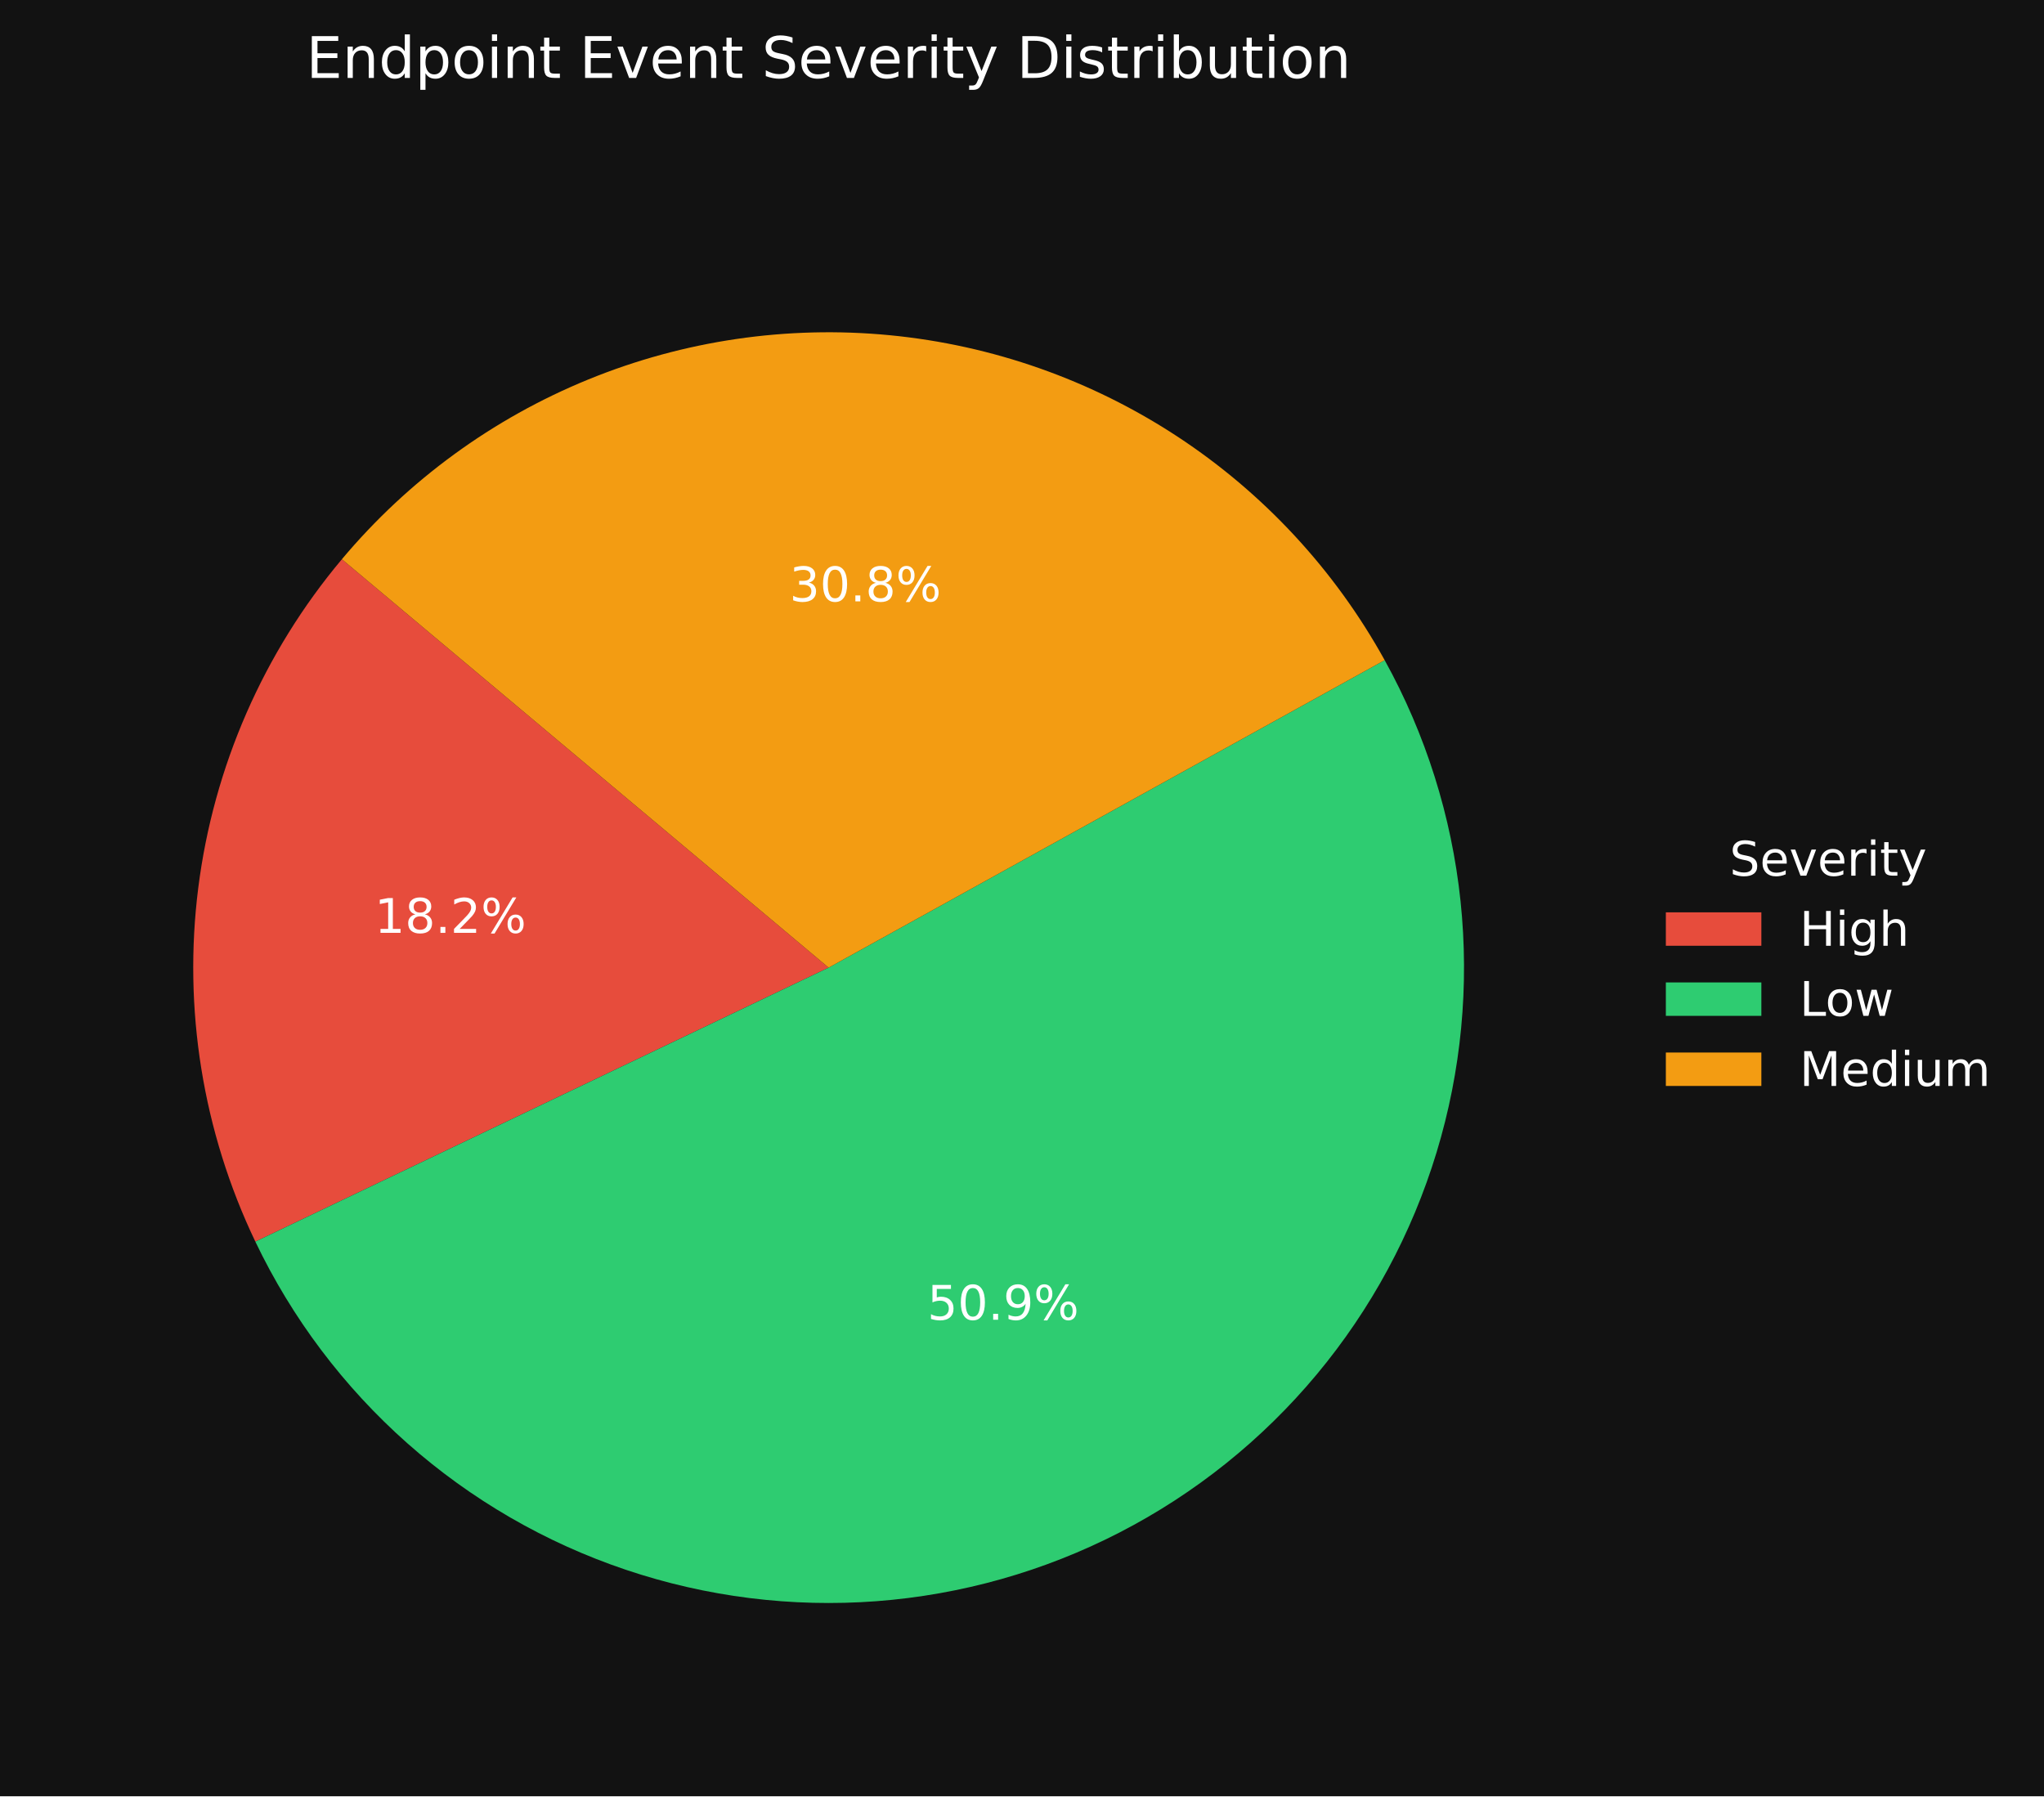
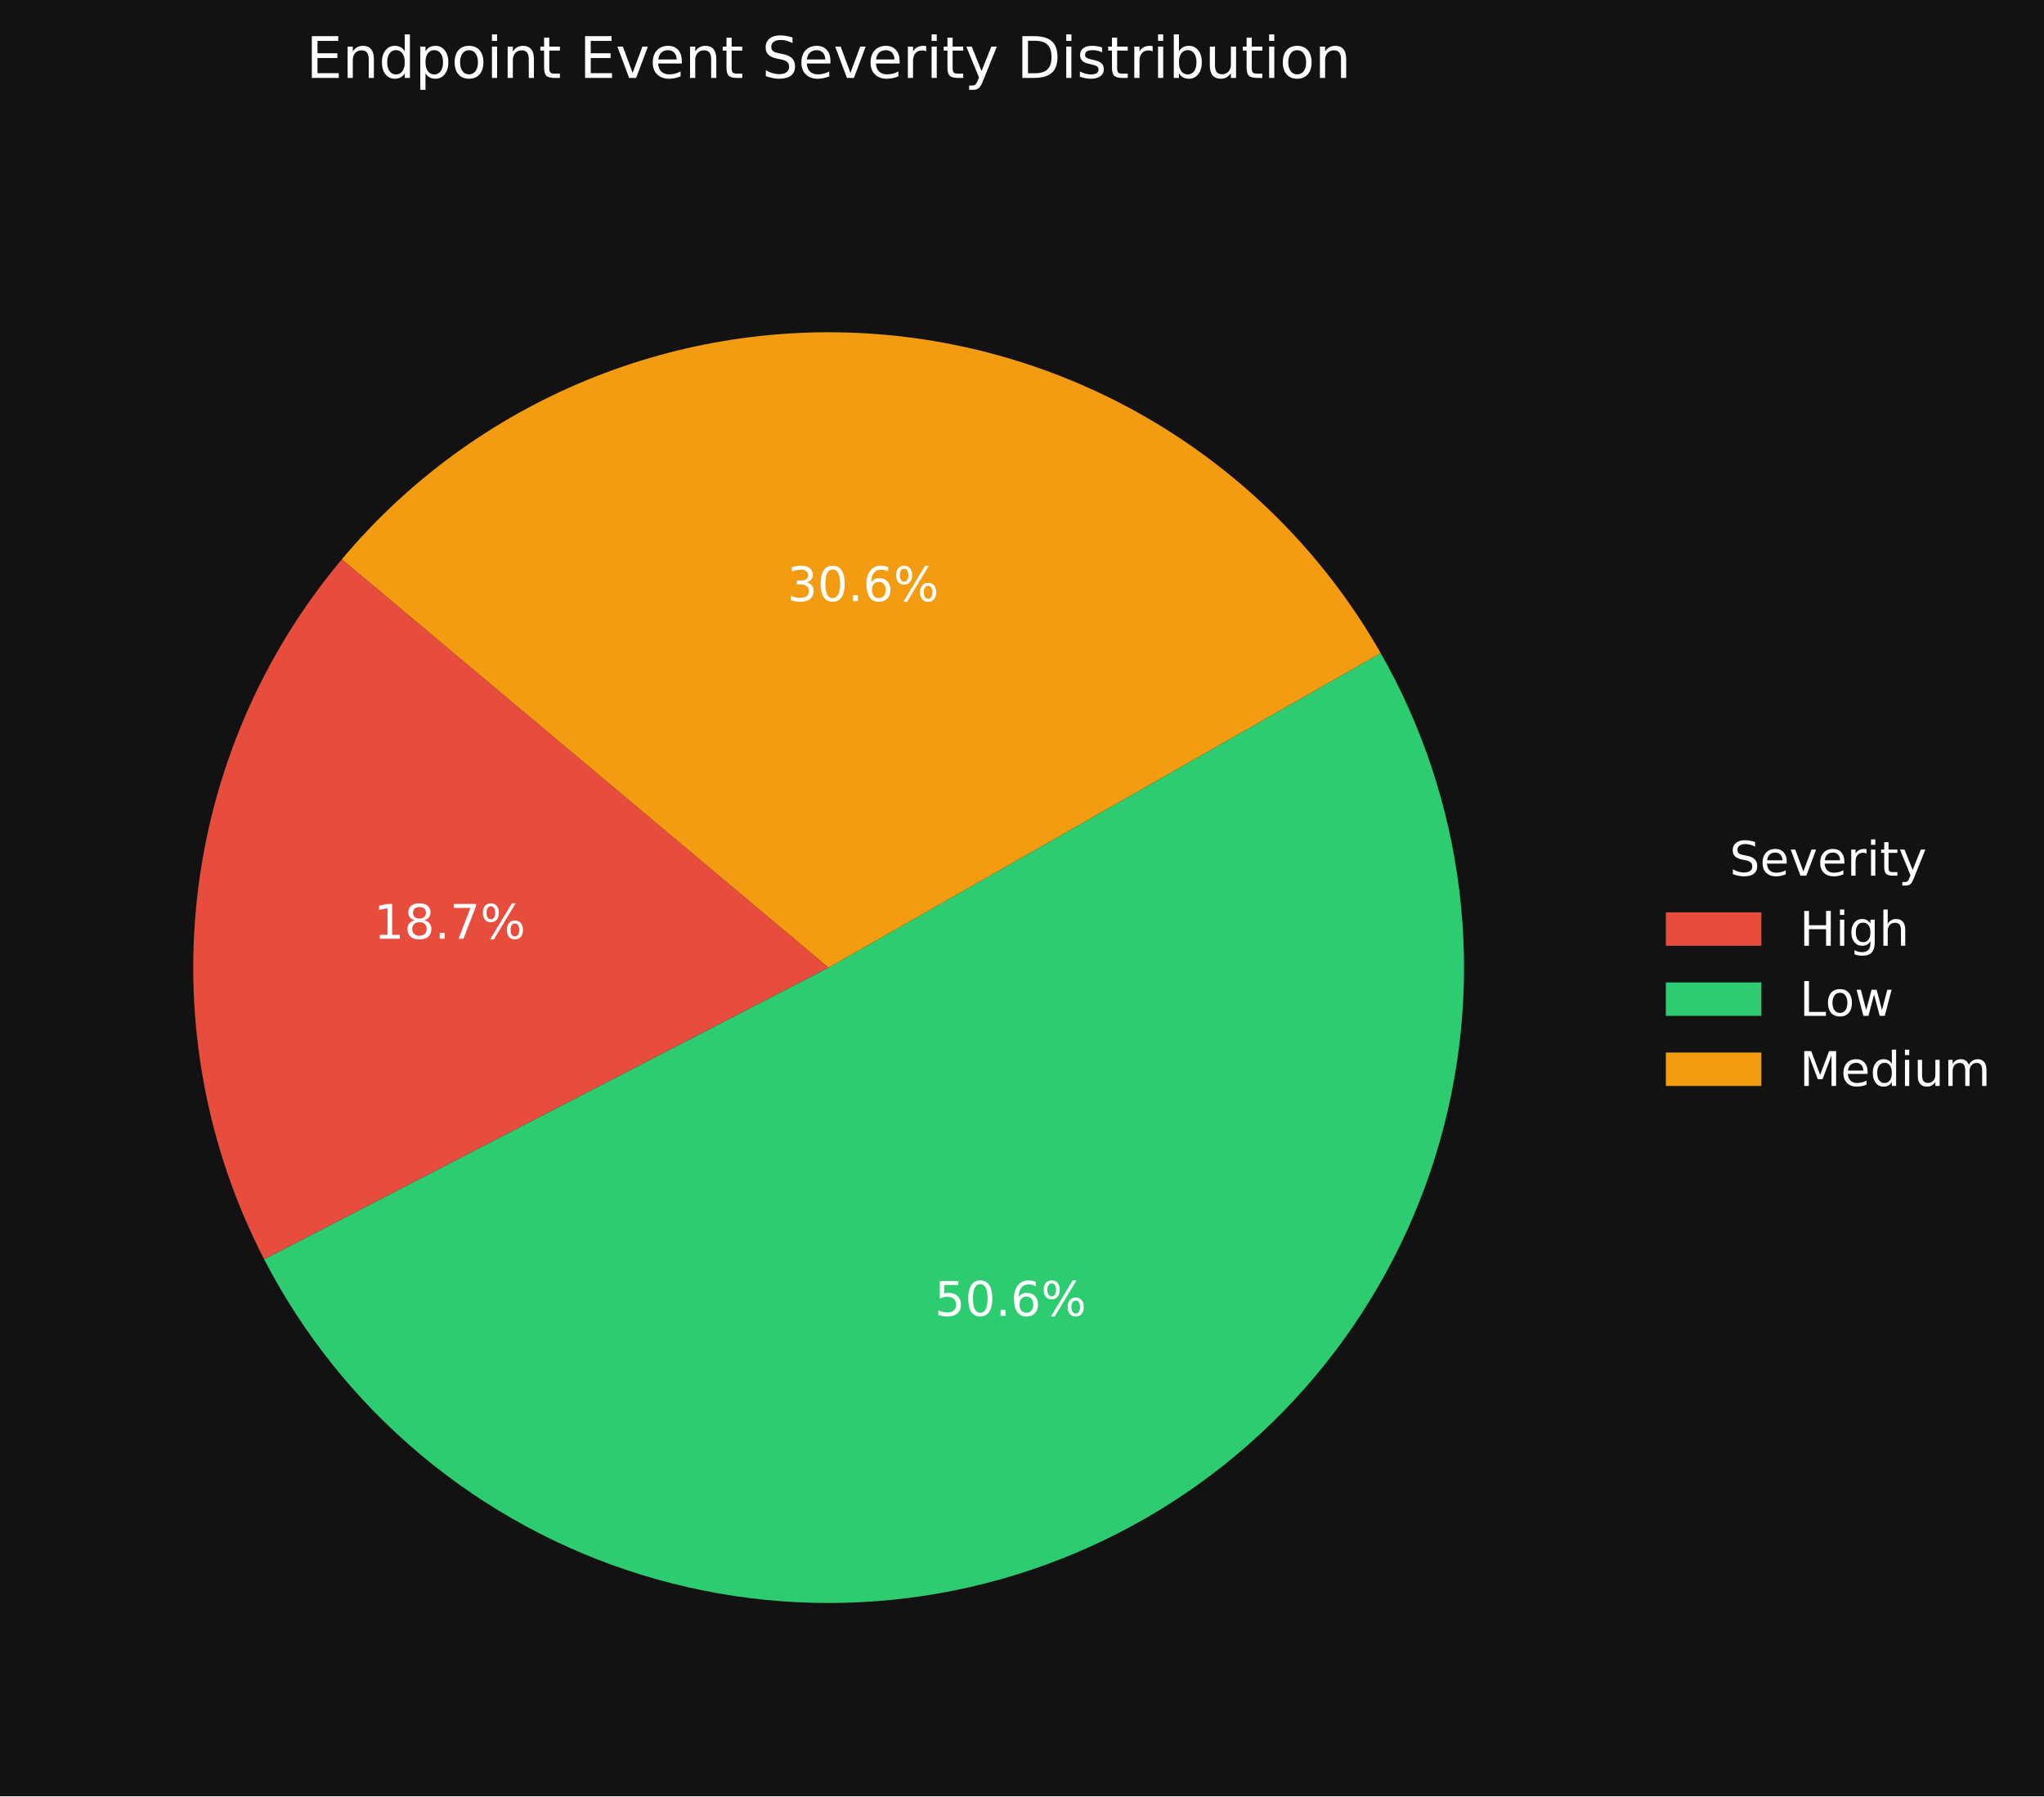
<svg xmlns="http://www.w3.org/2000/svg" xmlns:xlink="http://www.w3.org/1999/xlink" width="428.026pt" height="376.158pt" viewBox="0 0 428.026 376.158" version="1.1">
  <defs>
    <style type="text/css">*{stroke-linejoin: round; stroke-linecap: butt}</style>
  </defs>
  <g id="figure_1">
    <g id="patch_1">
      <path d="M 0 376.158  L 428.026 376.158  L 428.026 -0  L 0 -0  z " style="fill: #121212" />
    </g>
    <g id="axes_1">
      <g id="patch_2">
-         <path d="M 71.593 117.111  C 55.176 136.677 44.734 160.563 41.521 185.901  C 38.308 211.239 42.458 236.975 53.473 260.019  L 173.52 202.638  z " style="fill: #e74c3c" />
+         <path d="M 71.593 117.111  C 54.722 137.218 44.171 161.874 41.276 187.96  C 38.381 214.047 43.268 240.417 55.32 263.733  L 173.52 202.638  z " style="fill: #e74c3c" />
      </g>
      <g id="patch_3">
-         <path d="M 53.473 260.019  C 61.151 276.083 71.976 290.443 85.305 302.248  C 98.634 314.052 114.198 323.062 131.072 328.742  C 147.946 334.422 165.79 336.657 183.544 335.316  C 201.298 333.975 218.604 329.083 234.433 320.932  C 250.262 312.781 264.296 301.535 275.7 287.862  C 287.104 274.189 295.648 258.366 300.826 241.33  C 306.003 224.295 307.709 206.393 305.843 188.686  C 303.976 170.98 298.574 153.827 289.957 138.246  L 173.52 202.638  z " style="fill: #2ecc71" />
+         <path d="M 55.32 263.733  C 63.447 279.457 74.631 293.403 88.216 304.751  C 101.8 316.099 117.513 324.624 134.433 329.824  C 151.353 335.023 169.141 336.795 186.754 335.034  C 204.367 333.274 221.453 328.016 237.009 319.57  C 252.565 311.124 266.28 299.658 277.349 285.845  C 288.418 272.033 296.621 256.149 301.475 239.127  C 306.329 222.105 307.738 204.284 305.619 186.711  C 303.5 169.137 297.896 152.162 289.135 136.782  L 173.52 202.638  z " style="fill: #2ecc71" />
      </g>
      <g id="patch_4">
-         <path d="M 289.957 138.246  C 279.506 119.347 264.608 103.274 246.556 91.419  C 228.504 79.565 207.834 72.282 186.338 70.201  C 164.842 68.12 143.16 71.304 123.169 79.477  C 103.179 87.649 85.475 100.567 71.593 117.111  L 173.52 202.638  z " style="fill: #f39c12" />
+         <path d="M 289.135 136.782  C 278.516 118.139 263.544 102.339 245.5 90.733  C 227.456 79.126 206.869 72.055 185.502 70.123  C 164.135 68.191 142.614 71.455 122.78 79.637  C 102.947 87.818 85.384 100.676 71.593 117.111  L 173.52 202.638  z " style="fill: #f39c12" />
      </g>
      <g id="matplotlib.axis_1" />
      <g id="matplotlib.axis_2" />
      <g id="text_1">
-         <g style="fill: #ffffff" transform="translate(78.43694 195.3552) scale(0.1 -0.1)">
+         <g style="fill: #ffffff" transform="translate(78.29003 196.5909) scale(0.1 -0.1)">
          <defs>
            <path id="DejaVuSans-31" d="M 794 531  L 1825 531  L 1825 4091  L 703 3866  L 703 4441  L 1819 4666  L 2450 4666  L 2450 531  L 3481 531  L 3481 0  L 794 0  L 794 531  z " transform="scale(0.015625)" />
            <path id="DejaVuSans-38" d="M 2034 2216  Q 1584 2216 1326 1975  Q 1069 1734 1069 1313  Q 1069 891 1326 650  Q 1584 409 2034 409  Q 2484 409 2743 651  Q 3003 894 3003 1313  Q 3003 1734 2745 1975  Q 2488 2216 2034 2216  z M 1403 2484  Q 997 2584 770 2862  Q 544 3141 544 3541  Q 544 4100 942 4425  Q 1341 4750 2034 4750  Q 2731 4750 3128 4425  Q 3525 4100 3525 3541  Q 3525 3141 3298 2862  Q 3072 2584 2669 2484  Q 3125 2378 3379 2068  Q 3634 1759 3634 1313  Q 3634 634 3220 271  Q 2806 -91 2034 -91  Q 1263 -91 848 271  Q 434 634 434 1313  Q 434 1759 690 2068  Q 947 2378 1403 2484  z M 1172 3481  Q 1172 3119 1398 2916  Q 1625 2713 2034 2713  Q 2441 2713 2670 2916  Q 2900 3119 2900 3481  Q 2900 3844 2670 4047  Q 2441 4250 2034 4250  Q 1625 4250 1398 4047  Q 1172 3844 1172 3481  z " transform="scale(0.015625)" />
            <path id="DejaVuSans-2e" d="M 684 794  L 1344 794  L 1344 0  L 684 0  L 684 794  z " transform="scale(0.015625)" />
-             <path id="DejaVuSans-32" d="M 1228 531  L 3431 531  L 3431 0  L 469 0  L 469 531  Q 828 903 1448 1529  Q 2069 2156 2228 2338  Q 2531 2678 2651 2914  Q 2772 3150 2772 3378  Q 2772 3750 2511 3984  Q 2250 4219 1831 4219  Q 1534 4219 1204 4116  Q 875 4013 500 3803  L 500 4441  Q 881 4594 1212 4672  Q 1544 4750 1819 4750  Q 2544 4750 2975 4387  Q 3406 4025 3406 3419  Q 3406 3131 3298 2873  Q 3191 2616 2906 2266  Q 2828 2175 2409 1742  Q 1991 1309 1228 531  z " transform="scale(0.015625)" />
+             <path id="DejaVuSans-37" d="M 525 4666  L 3525 4666  L 3525 4397  L 1831 0  L 1172 0  L 2766 4134  L 525 4134  L 525 4666  z " transform="scale(0.015625)" />
            <path id="DejaVuSans-25" d="M 4653 2053  Q 4381 2053 4226 1822  Q 4072 1591 4072 1178  Q 4072 772 4226 539  Q 4381 306 4653 306  Q 4919 306 5073 539  Q 5228 772 5228 1178  Q 5228 1588 5073 1820  Q 4919 2053 4653 2053  z M 4653 2450  Q 5147 2450 5437 2106  Q 5728 1763 5728 1178  Q 5728 594 5436 251  Q 5144 -91 4653 -91  Q 4153 -91 3862 251  Q 3572 594 3572 1178  Q 3572 1766 3864 2108  Q 4156 2450 4653 2450  z M 1428 4353  Q 1159 4353 1004 4120  Q 850 3888 850 3481  Q 850 3069 1003 2837  Q 1156 2606 1428 2606  Q 1700 2606 1854 2837  Q 2009 3069 2009 3481  Q 2009 3884 1853 4118  Q 1697 4353 1428 4353  z M 4250 4750  L 4750 4750  L 1831 -91  L 1331 -91  L 4250 4750  z M 1428 4750  Q 1922 4750 2215 4408  Q 2509 4066 2509 3481  Q 2509 2891 2217 2550  Q 1925 2209 1428 2209  Q 931 2209 642 2551  Q 353 2894 353 3481  Q 353 4063 643 4406  Q 934 4750 1428 4750  z " transform="scale(0.015625)" />
          </defs>
          <use xlink:href="#DejaVuSans-31" />
          <use xlink:href="#DejaVuSans-38" transform="translate(63.62305 0)" />
          <use xlink:href="#DejaVuSans-2e" transform="translate(127.2461 0)" />
-           <use xlink:href="#DejaVuSans-32" transform="translate(159.0332 0)" />
+           <use xlink:href="#DejaVuSans-37" transform="translate(159.0332 0)" />
          <use xlink:href="#DejaVuSans-25" transform="translate(222.6562 0)" />
        </g>
      </g>
      <g id="text_2">
-         <g style="fill: #ffffff" transform="translate(194.1843 276.3739) scale(0.1 -0.1)">
+         <g style="fill: #ffffff" transform="translate(195.7297 275.5566) scale(0.1 -0.1)">
          <defs>
            <path id="DejaVuSans-35" d="M 691 4666  L 3169 4666  L 3169 4134  L 1269 4134  L 1269 2991  Q 1406 3038 1543 3061  Q 1681 3084 1819 3084  Q 2600 3084 3056 2656  Q 3513 2228 3513 1497  Q 3513 744 3044 326  Q 2575 -91 1722 -91  Q 1428 -91 1123 -41  Q 819 9 494 109  L 494 744  Q 775 591 1075 516  Q 1375 441 1709 441  Q 2250 441 2565 725  Q 2881 1009 2881 1497  Q 2881 1984 2565 2268  Q 2250 2553 1709 2553  Q 1456 2553 1204 2497  Q 953 2441 691 2322  L 691 4666  z " transform="scale(0.015625)" />
            <path id="DejaVuSans-30" d="M 2034 4250  Q 1547 4250 1301 3770  Q 1056 3291 1056 2328  Q 1056 1369 1301 889  Q 1547 409 2034 409  Q 2525 409 2770 889  Q 3016 1369 3016 2328  Q 3016 3291 2770 3770  Q 2525 4250 2034 4250  z M 2034 4750  Q 2819 4750 3233 4129  Q 3647 3509 3647 2328  Q 3647 1150 3233 529  Q 2819 -91 2034 -91  Q 1250 -91 836 529  Q 422 1150 422 2328  Q 422 3509 836 4129  Q 1250 4750 2034 4750  z " transform="scale(0.015625)" />
-             <path id="DejaVuSans-39" d="M 703 97  L 703 672  Q 941 559 1184 500  Q 1428 441 1663 441  Q 2288 441 2617 861  Q 2947 1281 2994 2138  Q 2813 1869 2534 1725  Q 2256 1581 1919 1581  Q 1219 1581 811 2004  Q 403 2428 403 3163  Q 403 3881 828 4315  Q 1253 4750 1959 4750  Q 2769 4750 3195 4129  Q 3622 3509 3622 2328  Q 3622 1225 3098 567  Q 2575 -91 1691 -91  Q 1453 -91 1209 -44  Q 966 3 703 97  z M 1959 2075  Q 2384 2075 2632 2365  Q 2881 2656 2881 3163  Q 2881 3666 2632 3958  Q 2384 4250 1959 4250  Q 1534 4250 1286 3958  Q 1038 3666 1038 3163  Q 1038 2656 1286 2365  Q 1534 2075 1959 2075  z " transform="scale(0.015625)" />
+             <path id="DejaVuSans-36" d="M 2113 2584  Q 1688 2584 1439 2293  Q 1191 2003 1191 1497  Q 1191 994 1439 701  Q 1688 409 2113 409  Q 2538 409 2786 701  Q 3034 994 3034 1497  Q 3034 2003 2786 2293  Q 2538 2584 2113 2584  z M 3366 4563  L 3366 3988  Q 3128 4100 2886 4159  Q 2644 4219 2406 4219  Q 1781 4219 1451 3797  Q 1122 3375 1075 2522  Q 1259 2794 1537 2939  Q 1816 3084 2150 3084  Q 2853 3084 3261 2657  Q 3669 2231 3669 1497  Q 3669 778 3244 343  Q 2819 -91 2113 -91  Q 1303 -91 875 529  Q 447 1150 447 2328  Q 447 3434 972 4092  Q 1497 4750 2381 4750  Q 2619 4750 2861 4703  Q 3103 4656 3366 4563  z " transform="scale(0.015625)" />
          </defs>
          <use xlink:href="#DejaVuSans-35" />
          <use xlink:href="#DejaVuSans-30" transform="translate(63.62305 0)" />
          <use xlink:href="#DejaVuSans-2e" transform="translate(127.2461 0)" />
-           <use xlink:href="#DejaVuSans-39" transform="translate(159.0332 0)" />
+           <use xlink:href="#DejaVuSans-36" transform="translate(159.0332 0)" />
          <use xlink:href="#DejaVuSans-25" transform="translate(222.6562 0)" />
        </g>
      </g>
      <g id="text_3">
-         <g style="fill: #ffffff" transform="translate(165.3274 125.9352) scale(0.1 -0.1)">
+         <g style="fill: #ffffff" transform="translate(164.8257 125.8883) scale(0.1 -0.1)">
          <defs>
            <path id="DejaVuSans-33" d="M 2597 2516  Q 3050 2419 3304 2112  Q 3559 1806 3559 1356  Q 3559 666 3084 287  Q 2609 -91 1734 -91  Q 1441 -91 1130 -33  Q 819 25 488 141  L 488 750  Q 750 597 1062 519  Q 1375 441 1716 441  Q 2309 441 2620 675  Q 2931 909 2931 1356  Q 2931 1769 2642 2001  Q 2353 2234 1838 2234  L 1294 2234  L 1294 2753  L 1863 2753  Q 2328 2753 2575 2939  Q 2822 3125 2822 3475  Q 2822 3834 2567 4026  Q 2313 4219 1838 4219  Q 1578 4219 1281 4162  Q 984 4106 628 3988  L 628 4550  Q 988 4650 1302 4700  Q 1616 4750 1894 4750  Q 2613 4750 3031 4423  Q 3450 4097 3450 3541  Q 3450 3153 3228 2886  Q 3006 2619 2597 2516  z " transform="scale(0.015625)" />
          </defs>
          <use xlink:href="#DejaVuSans-33" />
          <use xlink:href="#DejaVuSans-30" transform="translate(63.62305 0)" />
          <use xlink:href="#DejaVuSans-2e" transform="translate(127.2461 0)" />
-           <use xlink:href="#DejaVuSans-38" transform="translate(159.0332 0)" />
+           <use xlink:href="#DejaVuSans-36" transform="translate(159.0332 0)" />
          <use xlink:href="#DejaVuSans-25" transform="translate(222.6562 0)" />
        </g>
      </g>
      <g id="text_4">
        <g style="fill: #ffffff" transform="translate(64.12219 16.31812) scale(0.12 -0.12)">
          <defs>
            <path id="DejaVuSans-45" d="M 628 4666  L 3578 4666  L 3578 4134  L 1259 4134  L 1259 2753  L 3481 2753  L 3481 2222  L 1259 2222  L 1259 531  L 3634 531  L 3634 0  L 628 0  L 628 4666  z " transform="scale(0.015625)" />
            <path id="DejaVuSans-6e" d="M 3513 2113  L 3513 0  L 2938 0  L 2938 2094  Q 2938 2591 2744 2837  Q 2550 3084 2163 3084  Q 1697 3084 1428 2787  Q 1159 2491 1159 1978  L 1159 0  L 581 0  L 581 3500  L 1159 3500  L 1159 2956  Q 1366 3272 1645 3428  Q 1925 3584 2291 3584  Q 2894 3584 3203 3211  Q 3513 2838 3513 2113  z " transform="scale(0.015625)" />
            <path id="DejaVuSans-64" d="M 2906 2969  L 2906 4863  L 3481 4863  L 3481 0  L 2906 0  L 2906 525  Q 2725 213 2448 61  Q 2172 -91 1784 -91  Q 1150 -91 751 415  Q 353 922 353 1747  Q 353 2572 751 3078  Q 1150 3584 1784 3584  Q 2172 3584 2448 3432  Q 2725 3281 2906 2969  z M 947 1747  Q 947 1113 1208 752  Q 1469 391 1925 391  Q 2381 391 2643 752  Q 2906 1113 2906 1747  Q 2906 2381 2643 2742  Q 2381 3103 1925 3103  Q 1469 3103 1208 2742  Q 947 2381 947 1747  z " transform="scale(0.015625)" />
            <path id="DejaVuSans-70" d="M 1159 525  L 1159 -1331  L 581 -1331  L 581 3500  L 1159 3500  L 1159 2969  Q 1341 3281 1617 3432  Q 1894 3584 2278 3584  Q 2916 3584 3314 3078  Q 3713 2572 3713 1747  Q 3713 922 3314 415  Q 2916 -91 2278 -91  Q 1894 -91 1617 61  Q 1341 213 1159 525  z M 3116 1747  Q 3116 2381 2855 2742  Q 2594 3103 2138 3103  Q 1681 3103 1420 2742  Q 1159 2381 1159 1747  Q 1159 1113 1420 752  Q 1681 391 2138 391  Q 2594 391 2855 752  Q 3116 1113 3116 1747  z " transform="scale(0.015625)" />
            <path id="DejaVuSans-6f" d="M 1959 3097  Q 1497 3097 1228 2736  Q 959 2375 959 1747  Q 959 1119 1226 758  Q 1494 397 1959 397  Q 2419 397 2687 759  Q 2956 1122 2956 1747  Q 2956 2369 2687 2733  Q 2419 3097 1959 3097  z M 1959 3584  Q 2709 3584 3137 3096  Q 3566 2609 3566 1747  Q 3566 888 3137 398  Q 2709 -91 1959 -91  Q 1206 -91 779 398  Q 353 888 353 1747  Q 353 2609 779 3096  Q 1206 3584 1959 3584  z " transform="scale(0.015625)" />
            <path id="DejaVuSans-69" d="M 603 3500  L 1178 3500  L 1178 0  L 603 0  L 603 3500  z M 603 4863  L 1178 4863  L 1178 4134  L 603 4134  L 603 4863  z " transform="scale(0.015625)" />
            <path id="DejaVuSans-74" d="M 1172 4494  L 1172 3500  L 2356 3500  L 2356 3053  L 1172 3053  L 1172 1153  Q 1172 725 1289 603  Q 1406 481 1766 481  L 2356 481  L 2356 0  L 1766 0  Q 1100 0 847 248  Q 594 497 594 1153  L 594 3053  L 172 3053  L 172 3500  L 594 3500  L 594 4494  L 1172 4494  z " transform="scale(0.015625)" />
            <path id="DejaVuSans-20" transform="scale(0.015625)" />
            <path id="DejaVuSans-76" d="M 191 3500  L 800 3500  L 1894 563  L 2988 3500  L 3597 3500  L 2284 0  L 1503 0  L 191 3500  z " transform="scale(0.015625)" />
            <path id="DejaVuSans-65" d="M 3597 1894  L 3597 1613  L 953 1613  Q 991 1019 1311 708  Q 1631 397 2203 397  Q 2534 397 2845 478  Q 3156 559 3463 722  L 3463 178  Q 3153 47 2828 -22  Q 2503 -91 2169 -91  Q 1331 -91 842 396  Q 353 884 353 1716  Q 353 2575 817 3079  Q 1281 3584 2069 3584  Q 2775 3584 3186 3129  Q 3597 2675 3597 1894  z M 3022 2063  Q 3016 2534 2758 2815  Q 2500 3097 2075 3097  Q 1594 3097 1305 2825  Q 1016 2553 972 2059  L 3022 2063  z " transform="scale(0.015625)" />
            <path id="DejaVuSans-53" d="M 3425 4513  L 3425 3897  Q 3066 4069 2747 4153  Q 2428 4238 2131 4238  Q 1616 4238 1336 4038  Q 1056 3838 1056 3469  Q 1056 3159 1242 3001  Q 1428 2844 1947 2747  L 2328 2669  Q 3034 2534 3370 2195  Q 3706 1856 3706 1288  Q 3706 609 3251 259  Q 2797 -91 1919 -91  Q 1588 -91 1214 -16  Q 841 59 441 206  L 441 856  Q 825 641 1194 531  Q 1563 422 1919 422  Q 2459 422 2753 634  Q 3047 847 3047 1241  Q 3047 1584 2836 1778  Q 2625 1972 2144 2069  L 1759 2144  Q 1053 2284 737 2584  Q 422 2884 422 3419  Q 422 4038 858 4394  Q 1294 4750 2059 4750  Q 2388 4750 2728 4690  Q 3069 4631 3425 4513  z " transform="scale(0.015625)" />
            <path id="DejaVuSans-72" d="M 2631 2963  Q 2534 3019 2420 3045  Q 2306 3072 2169 3072  Q 1681 3072 1420 2755  Q 1159 2438 1159 1844  L 1159 0  L 581 0  L 581 3500  L 1159 3500  L 1159 2956  Q 1341 3275 1631 3429  Q 1922 3584 2338 3584  Q 2397 3584 2469 3576  Q 2541 3569 2628 3553  L 2631 2963  z " transform="scale(0.015625)" />
            <path id="DejaVuSans-79" d="M 2059 -325  Q 1816 -950 1584 -1140  Q 1353 -1331 966 -1331  L 506 -1331  L 506 -850  L 844 -850  Q 1081 -850 1212 -737  Q 1344 -625 1503 -206  L 1606 56  L 191 3500  L 800 3500  L 1894 763  L 2988 3500  L 3597 3500  L 2059 -325  z " transform="scale(0.015625)" />
            <path id="DejaVuSans-44" d="M 1259 4147  L 1259 519  L 2022 519  Q 2988 519 3436 956  Q 3884 1394 3884 2338  Q 3884 3275 3436 3711  Q 2988 4147 2022 4147  L 1259 4147  z M 628 4666  L 1925 4666  Q 3281 4666 3915 4102  Q 4550 3538 4550 2338  Q 4550 1131 3912 565  Q 3275 0 1925 0  L 628 0  L 628 4666  z " transform="scale(0.015625)" />
            <path id="DejaVuSans-73" d="M 2834 3397  L 2834 2853  Q 2591 2978 2328 3040  Q 2066 3103 1784 3103  Q 1356 3103 1142 2972  Q 928 2841 928 2578  Q 928 2378 1081 2264  Q 1234 2150 1697 2047  L 1894 2003  Q 2506 1872 2764 1633  Q 3022 1394 3022 966  Q 3022 478 2636 193  Q 2250 -91 1575 -91  Q 1294 -91 989 -36  Q 684 19 347 128  L 347 722  Q 666 556 975 473  Q 1284 391 1588 391  Q 1994 391 2212 530  Q 2431 669 2431 922  Q 2431 1156 2273 1281  Q 2116 1406 1581 1522  L 1381 1569  Q 847 1681 609 1914  Q 372 2147 372 2553  Q 372 3047 722 3315  Q 1072 3584 1716 3584  Q 2034 3584 2315 3537  Q 2597 3491 2834 3397  z " transform="scale(0.015625)" />
            <path id="DejaVuSans-62" d="M 3116 1747  Q 3116 2381 2855 2742  Q 2594 3103 2138 3103  Q 1681 3103 1420 2742  Q 1159 2381 1159 1747  Q 1159 1113 1420 752  Q 1681 391 2138 391  Q 2594 391 2855 752  Q 3116 1113 3116 1747  z M 1159 2969  Q 1341 3281 1617 3432  Q 1894 3584 2278 3584  Q 2916 3584 3314 3078  Q 3713 2572 3713 1747  Q 3713 922 3314 415  Q 2916 -91 2278 -91  Q 1894 -91 1617 61  Q 1341 213 1159 525  L 1159 0  L 581 0  L 581 4863  L 1159 4863  L 1159 2969  z " transform="scale(0.015625)" />
            <path id="DejaVuSans-75" d="M 544 1381  L 544 3500  L 1119 3500  L 1119 1403  Q 1119 906 1312 657  Q 1506 409 1894 409  Q 2359 409 2629 706  Q 2900 1003 2900 1516  L 2900 3500  L 3475 3500  L 3475 0  L 2900 0  L 2900 538  Q 2691 219 2414 64  Q 2138 -91 1772 -91  Q 1169 -91 856 284  Q 544 659 544 1381  z M 1991 3584  L 1991 3584  z " transform="scale(0.015625)" />
          </defs>
          <use xlink:href="#DejaVuSans-45" />
          <use xlink:href="#DejaVuSans-6e" transform="translate(63.18359 0)" />
          <use xlink:href="#DejaVuSans-64" transform="translate(126.5625 0)" />
          <use xlink:href="#DejaVuSans-70" transform="translate(190.0391 0)" />
          <use xlink:href="#DejaVuSans-6f" transform="translate(253.5156 0)" />
          <use xlink:href="#DejaVuSans-69" transform="translate(314.6973 0)" />
          <use xlink:href="#DejaVuSans-6e" transform="translate(342.4805 0)" />
          <use xlink:href="#DejaVuSans-74" transform="translate(405.8594 0)" />
          <use xlink:href="#DejaVuSans-20" transform="translate(445.0684 0)" />
          <use xlink:href="#DejaVuSans-45" transform="translate(476.8555 0)" />
          <use xlink:href="#DejaVuSans-76" transform="translate(540.0391 0)" />
          <use xlink:href="#DejaVuSans-65" transform="translate(599.2188 0)" />
          <use xlink:href="#DejaVuSans-6e" transform="translate(660.7422 0)" />
          <use xlink:href="#DejaVuSans-74" transform="translate(724.1211 0)" />
          <use xlink:href="#DejaVuSans-20" transform="translate(763.3301 0)" />
          <use xlink:href="#DejaVuSans-53" transform="translate(795.1172 0)" />
          <use xlink:href="#DejaVuSans-65" transform="translate(858.5938 0)" />
          <use xlink:href="#DejaVuSans-76" transform="translate(920.1172 0)" />
          <use xlink:href="#DejaVuSans-65" transform="translate(979.2969 0)" />
          <use xlink:href="#DejaVuSans-72" transform="translate(1040.82 0)" />
          <use xlink:href="#DejaVuSans-69" transform="translate(1081.934 0)" />
          <use xlink:href="#DejaVuSans-74" transform="translate(1109.717 0)" />
          <use xlink:href="#DejaVuSans-79" transform="translate(1148.926 0)" />
          <use xlink:href="#DejaVuSans-20" transform="translate(1208.105 0)" />
          <use xlink:href="#DejaVuSans-44" transform="translate(1239.893 0)" />
          <use xlink:href="#DejaVuSans-69" transform="translate(1316.895 0)" />
          <use xlink:href="#DejaVuSans-73" transform="translate(1344.678 0)" />
          <use xlink:href="#DejaVuSans-74" transform="translate(1396.777 0)" />
          <use xlink:href="#DejaVuSans-72" transform="translate(1435.986 0)" />
          <use xlink:href="#DejaVuSans-69" transform="translate(1477.1 0)" />
          <use xlink:href="#DejaVuSans-62" transform="translate(1504.883 0)" />
          <use xlink:href="#DejaVuSans-75" transform="translate(1568.359 0)" />
          <use xlink:href="#DejaVuSans-74" transform="translate(1631.738 0)" />
          <use xlink:href="#DejaVuSans-69" transform="translate(1670.947 0)" />
          <use xlink:href="#DejaVuSans-6f" transform="translate(1698.73 0)" />
          <use xlink:href="#DejaVuSans-6e" transform="translate(1759.912 0)" />
        </g>
      </g>
      <g id="legend_1">
        <g id="text_5">
          <g style="fill: #ffffff" transform="translate(362.1822 183.3803) scale(0.1 -0.1)">
            <use xlink:href="#DejaVuSans-53" />
            <use xlink:href="#DejaVuSans-65" transform="translate(63.47656 0)" />
            <use xlink:href="#DejaVuSans-76" transform="translate(125 0)" />
            <use xlink:href="#DejaVuSans-65" transform="translate(184.1797 0)" />
            <use xlink:href="#DejaVuSans-72" transform="translate(245.7031 0)" />
            <use xlink:href="#DejaVuSans-69" transform="translate(286.8164 0)" />
            <use xlink:href="#DejaVuSans-74" transform="translate(314.5996 0)" />
            <use xlink:href="#DejaVuSans-79" transform="translate(353.8086 0)" />
          </g>
        </g>
        <g id="patch_5">
          <path d="M 348.84 198.058  L 368.84 198.058  L 368.84 191.058  L 348.84 191.058  z " style="fill: #e74c3c" />
        </g>
        <g id="text_6">
          <g style="fill: #ffffff" transform="translate(376.84 198.0584) scale(0.1 -0.1)">
            <defs>
              <path id="DejaVuSans-48" d="M 628 4666  L 1259 4666  L 1259 2753  L 3553 2753  L 3553 4666  L 4184 4666  L 4184 0  L 3553 0  L 3553 2222  L 1259 2222  L 1259 0  L 628 0  L 628 4666  z " transform="scale(0.015625)" />
              <path id="DejaVuSans-67" d="M 2906 1791  Q 2906 2416 2648 2759  Q 2391 3103 1925 3103  Q 1463 3103 1205 2759  Q 947 2416 947 1791  Q 947 1169 1205 825  Q 1463 481 1925 481  Q 2391 481 2648 825  Q 2906 1169 2906 1791  z M 3481 434  Q 3481 -459 3084 -895  Q 2688 -1331 1869 -1331  Q 1566 -1331 1297 -1286  Q 1028 -1241 775 -1147  L 775 -588  Q 1028 -725 1275 -790  Q 1522 -856 1778 -856  Q 2344 -856 2625 -561  Q 2906 -266 2906 331  L 2906 616  Q 2728 306 2450 153  Q 2172 0 1784 0  Q 1141 0 747 490  Q 353 981 353 1791  Q 353 2603 747 3093  Q 1141 3584 1784 3584  Q 2172 3584 2450 3431  Q 2728 3278 2906 2969  L 2906 3500  L 3481 3500  L 3481 434  z " transform="scale(0.015625)" />
              <path id="DejaVuSans-68" d="M 3513 2113  L 3513 0  L 2938 0  L 2938 2094  Q 2938 2591 2744 2837  Q 2550 3084 2163 3084  Q 1697 3084 1428 2787  Q 1159 2491 1159 1978  L 1159 0  L 581 0  L 581 4863  L 1159 4863  L 1159 2956  Q 1366 3272 1645 3428  Q 1925 3584 2291 3584  Q 2894 3584 3203 3211  Q 3513 2838 3513 2113  z " transform="scale(0.015625)" />
            </defs>
            <use xlink:href="#DejaVuSans-48" />
            <use xlink:href="#DejaVuSans-69" transform="translate(75.19531 0)" />
            <use xlink:href="#DejaVuSans-67" transform="translate(102.9785 0)" />
            <use xlink:href="#DejaVuSans-68" transform="translate(166.4551 0)" />
          </g>
        </g>
        <g id="patch_6">
          <path d="M 348.84 212.737  L 368.84 212.737  L 368.84 205.737  L 348.84 205.737  z " style="fill: #2ecc71" />
        </g>
        <g id="text_7">
          <g style="fill: #ffffff" transform="translate(376.84 212.7366) scale(0.1 -0.1)">
            <defs>
              <path id="DejaVuSans-4c" d="M 628 4666  L 1259 4666  L 1259 531  L 3531 531  L 3531 0  L 628 0  L 628 4666  z " transform="scale(0.015625)" />
              <path id="DejaVuSans-77" d="M 269 3500  L 844 3500  L 1563 769  L 2278 3500  L 2956 3500  L 3675 769  L 4391 3500  L 4966 3500  L 4050 0  L 3372 0  L 2619 2869  L 1863 0  L 1184 0  L 269 3500  z " transform="scale(0.015625)" />
            </defs>
            <use xlink:href="#DejaVuSans-4c" />
            <use xlink:href="#DejaVuSans-6f" transform="translate(53.96289 0)" />
            <use xlink:href="#DejaVuSans-77" transform="translate(115.1445 0)" />
          </g>
        </g>
        <g id="patch_7">
          <path d="M 348.84 227.415  L 368.84 227.415  L 368.84 220.415  L 348.84 220.415  z " style="fill: #f39c12" />
        </g>
        <g id="text_8">
          <g style="fill: #ffffff" transform="translate(376.84 227.4147) scale(0.1 -0.1)">
            <defs>
              <path id="DejaVuSans-4d" d="M 628 4666  L 1569 4666  L 2759 1491  L 3956 4666  L 4897 4666  L 4897 0  L 4281 0  L 4281 4097  L 3078 897  L 2444 897  L 1241 4097  L 1241 0  L 628 0  L 628 4666  z " transform="scale(0.015625)" />
              <path id="DejaVuSans-6d" d="M 3328 2828  Q 3544 3216 3844 3400  Q 4144 3584 4550 3584  Q 5097 3584 5394 3201  Q 5691 2819 5691 2113  L 5691 0  L 5113 0  L 5113 2094  Q 5113 2597 4934 2840  Q 4756 3084 4391 3084  Q 3944 3084 3684 2787  Q 3425 2491 3425 1978  L 3425 0  L 2847 0  L 2847 2094  Q 2847 2600 2669 2842  Q 2491 3084 2119 3084  Q 1678 3084 1418 2786  Q 1159 2488 1159 1978  L 1159 0  L 581 0  L 581 3500  L 1159 3500  L 1159 2956  Q 1356 3278 1631 3431  Q 1906 3584 2284 3584  Q 2666 3584 2933 3390  Q 3200 3197 3328 2828  z " transform="scale(0.015625)" />
            </defs>
            <use xlink:href="#DejaVuSans-4d" />
            <use xlink:href="#DejaVuSans-65" transform="translate(86.2793 0)" />
            <use xlink:href="#DejaVuSans-64" transform="translate(147.8027 0)" />
            <use xlink:href="#DejaVuSans-69" transform="translate(211.2793 0)" />
            <use xlink:href="#DejaVuSans-75" transform="translate(239.0625 0)" />
            <use xlink:href="#DejaVuSans-6d" transform="translate(302.4414 0)" />
          </g>
        </g>
      </g>
    </g>
  </g>
</svg>
